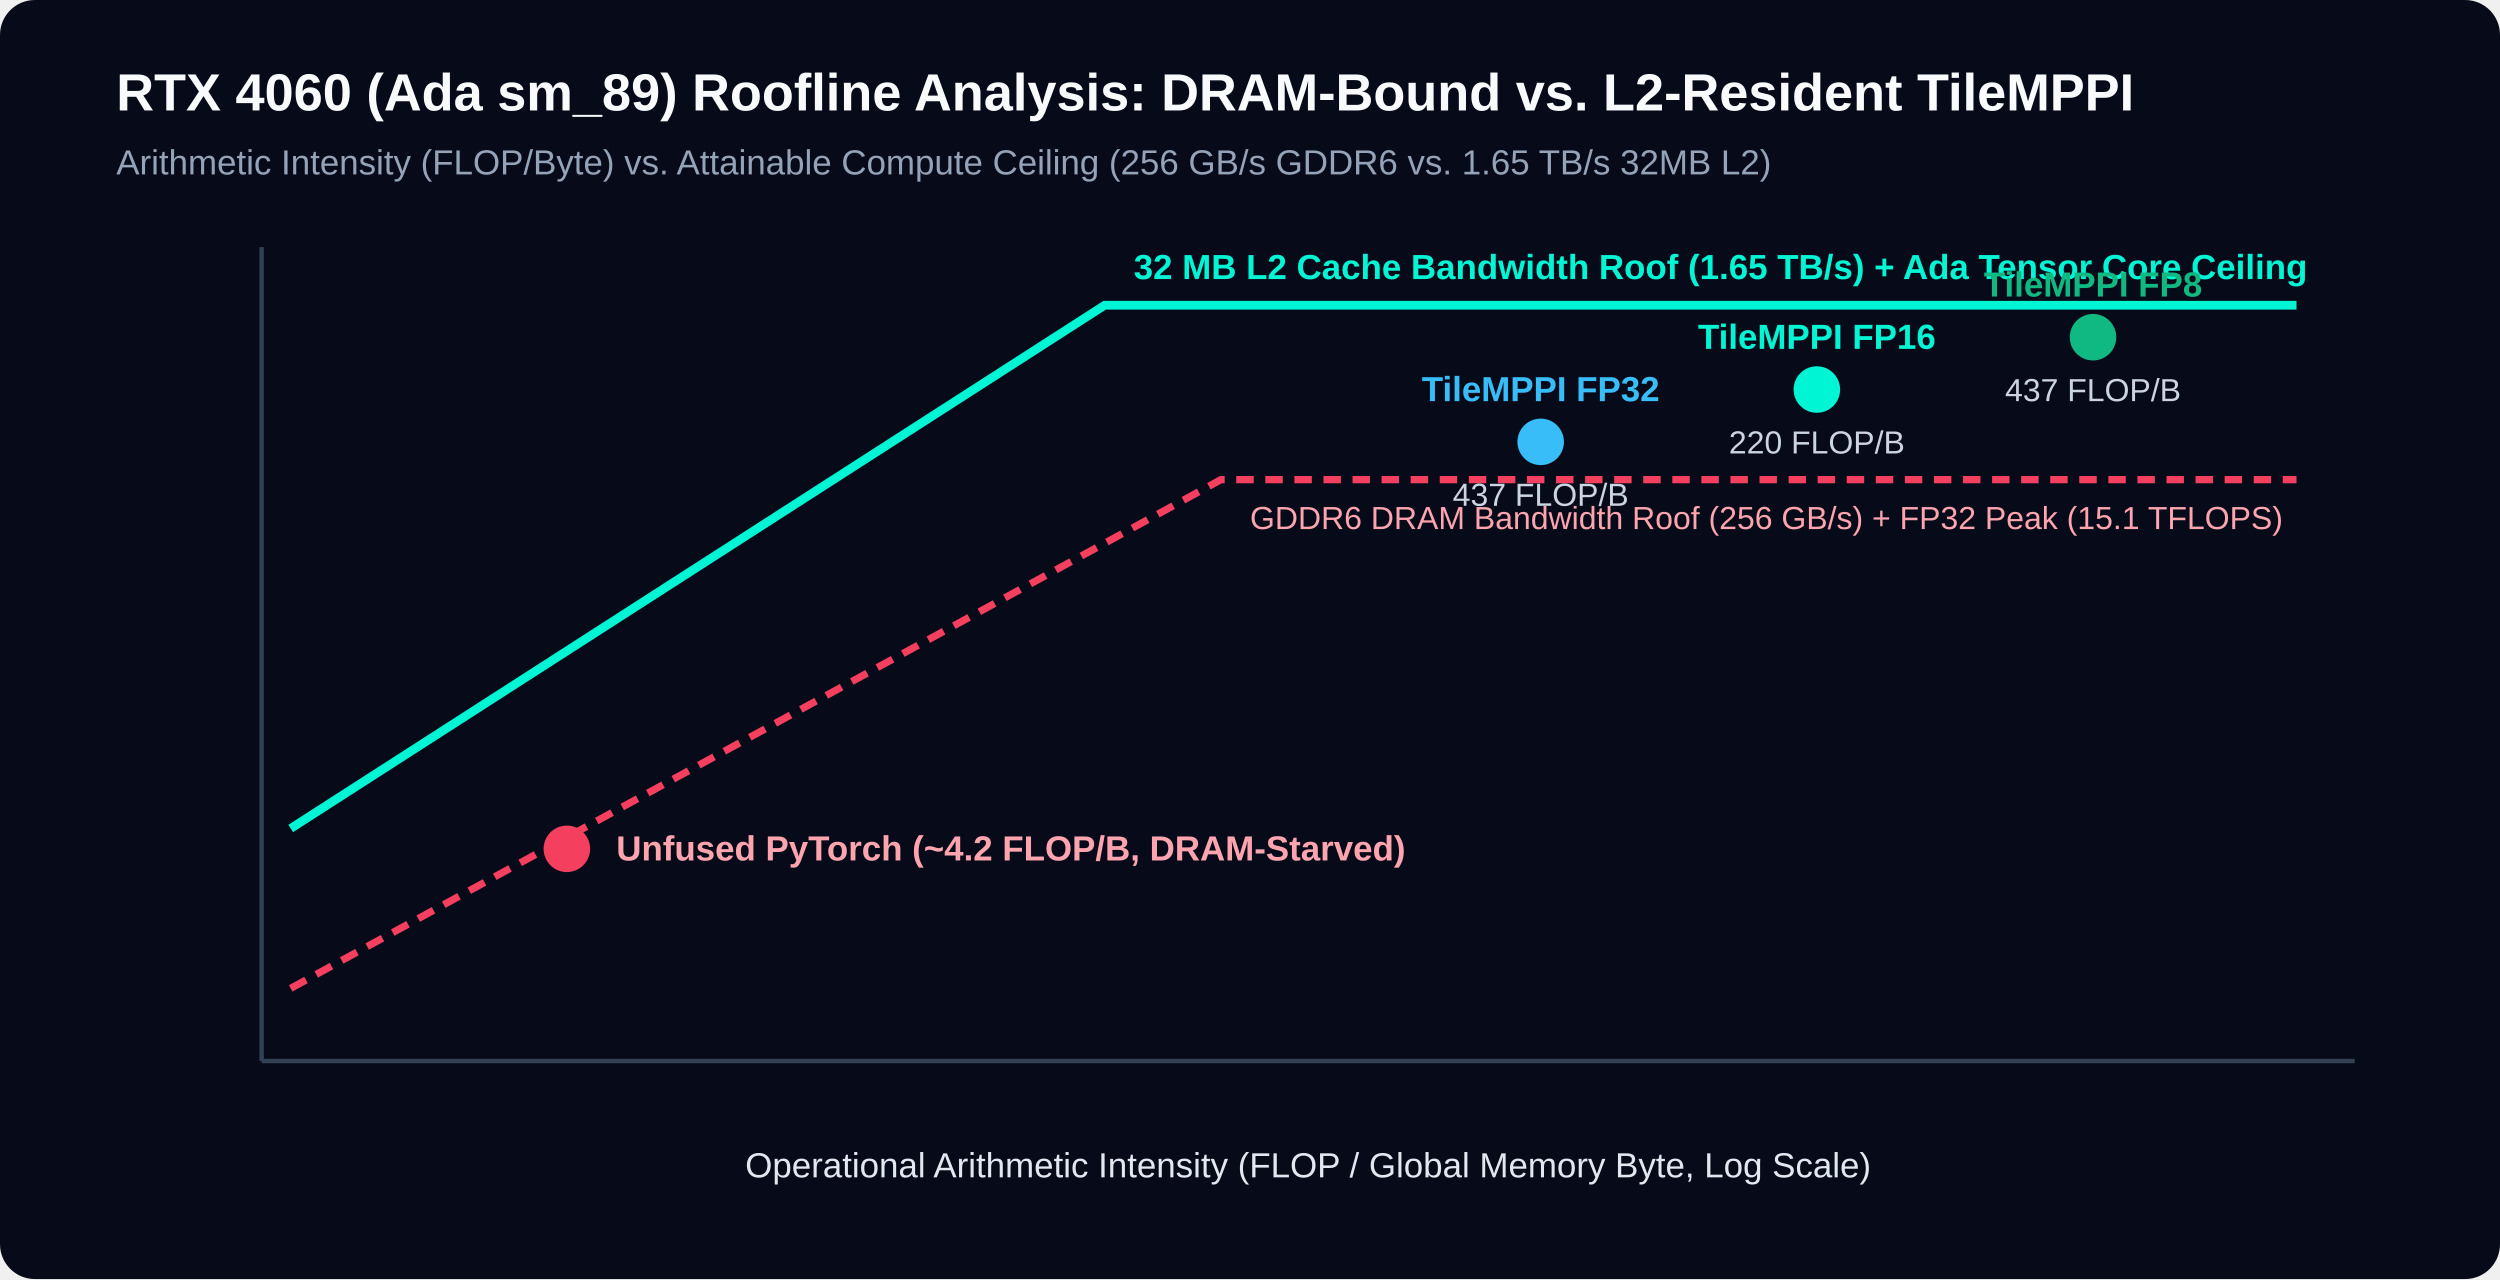
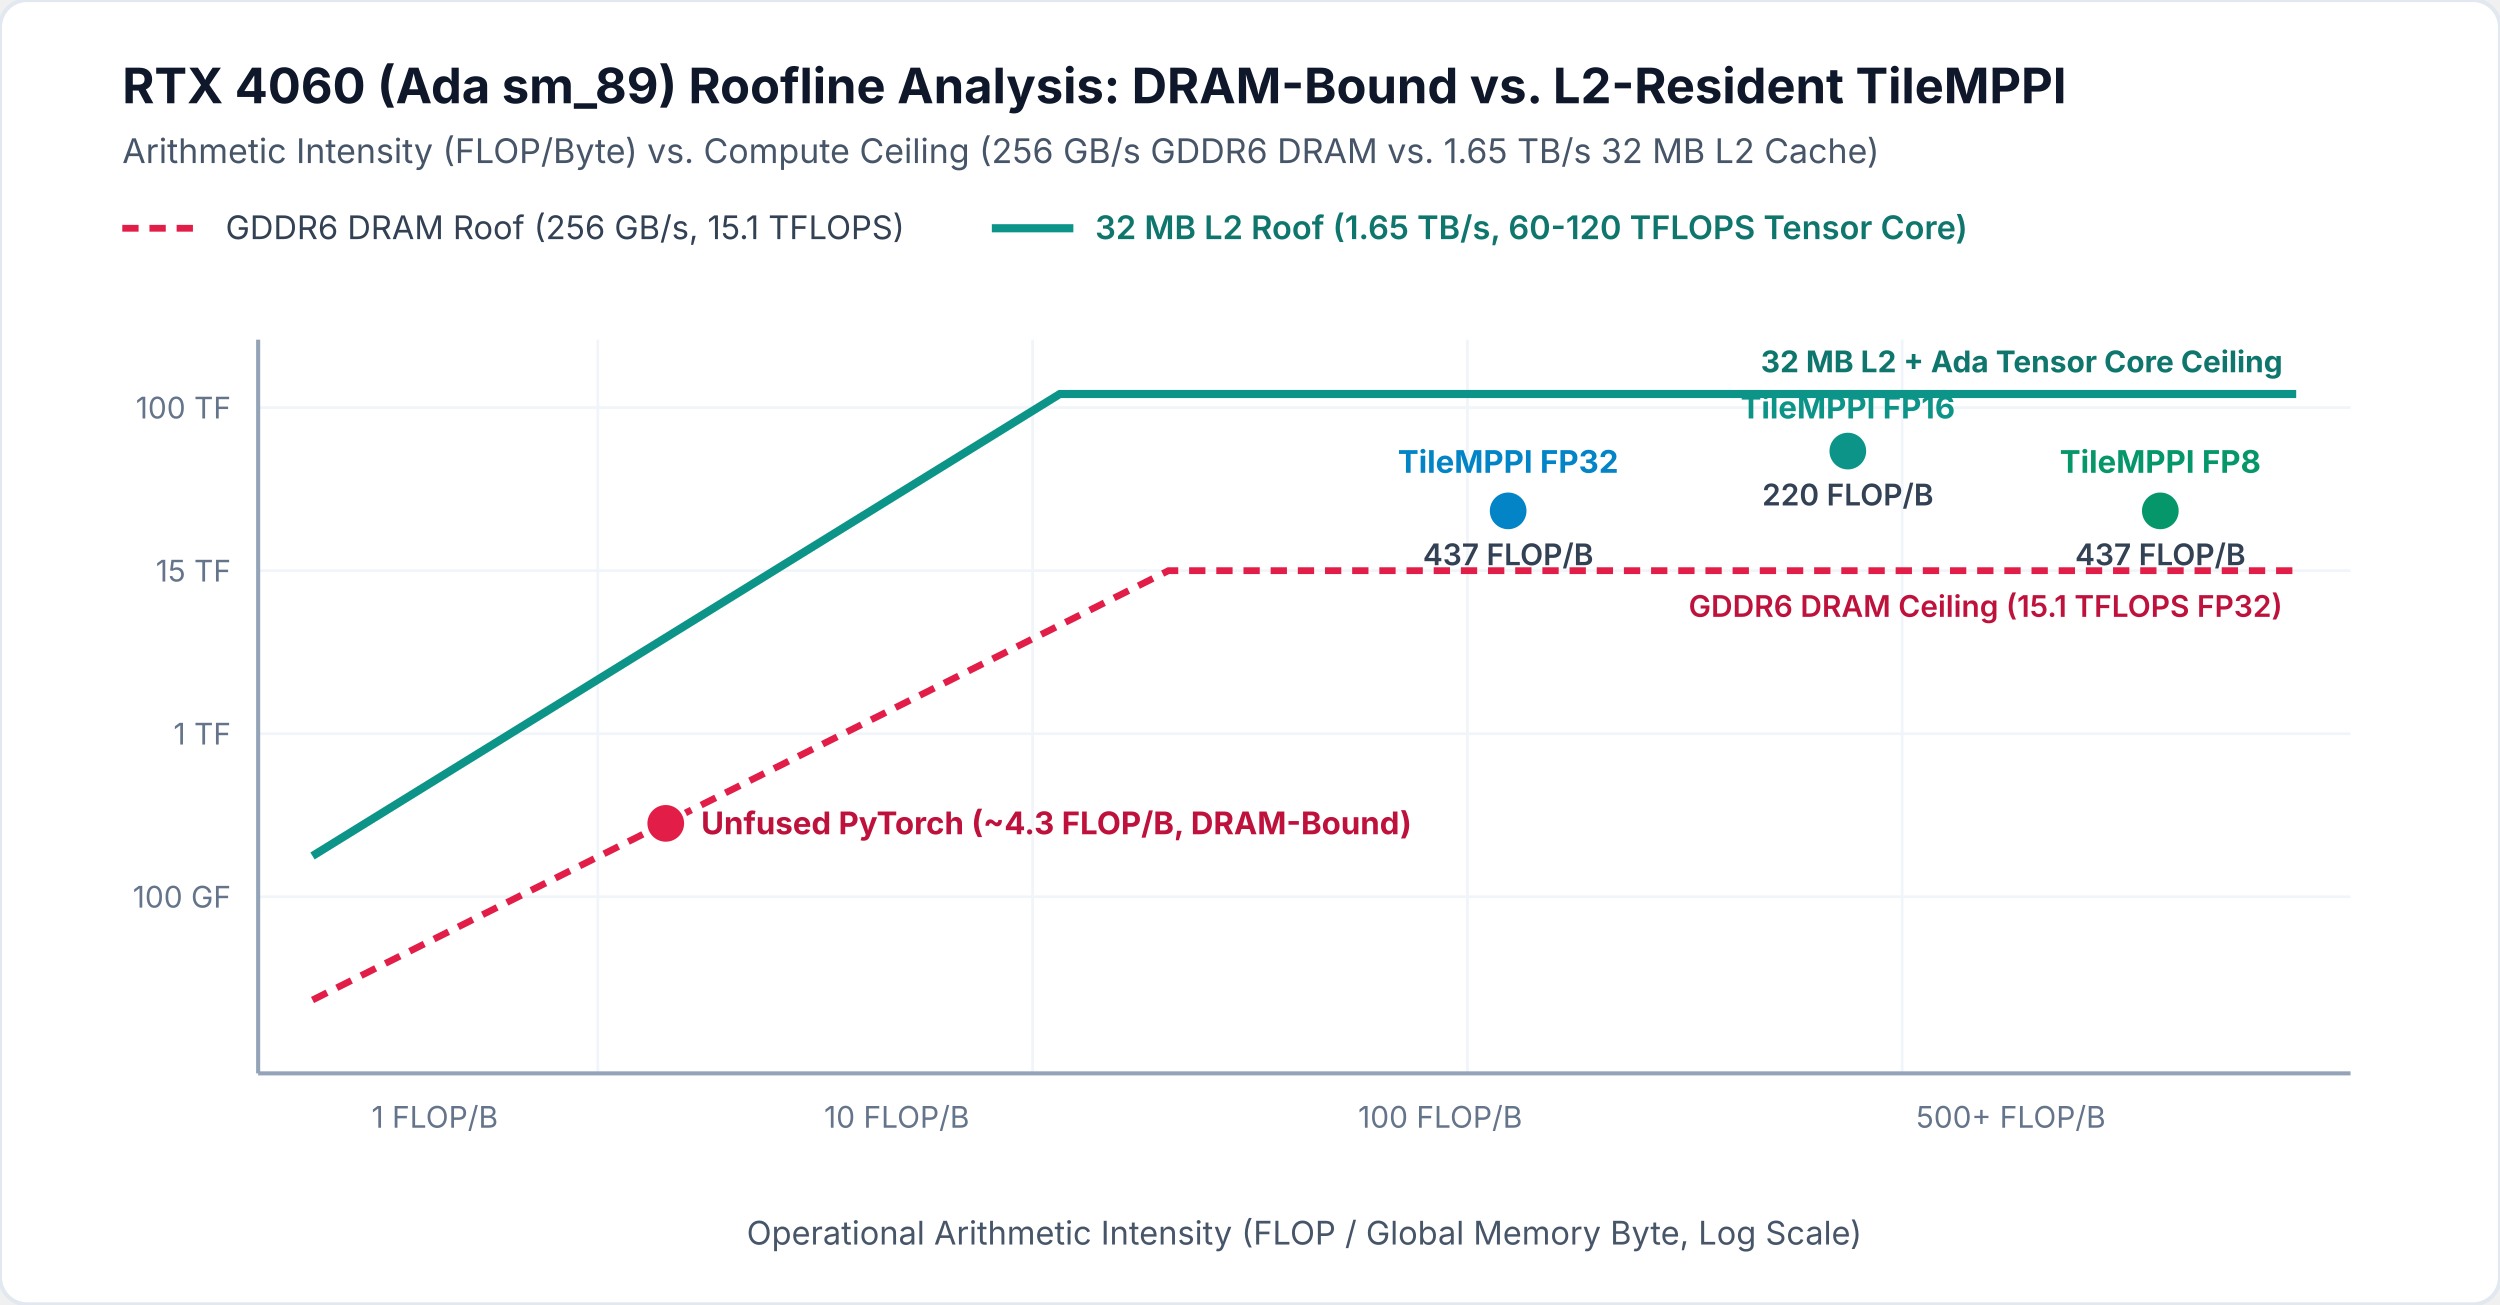
- <svg xmlns="http://www.w3.org/2000/svg" viewBox="0 0 860 440" width="860" height="440">
-   <rect width="100%" height="100%" fill="#070b19" rx="12" />
-   <text x="40" y="38" fill="#f8fafc" font-family="Segoe UI, Arial, sans-serif" font-size="18" font-weight="bold">RTX 4060 (Ada sm_89) Roofline Analysis: DRAM-Bound vs. L2-Resident TileMPPI</text>
-   <text x="40" y="60" fill="#94a3b8" font-family="Segoe UI, Arial, sans-serif" font-size="12">Arithmetic Intensity (FLOP/Byte) vs. Attainable Compute Ceiling (256 GB/s GDDR6 vs. 1.65 TB/s 32MB L2)</text>
-   <line x1="90" y1="365" x2="810" y2="365" stroke="#334155" stroke-width="1.5" />
-   <line x1="90" y1="85" x2="90" y2="365" stroke="#334155" stroke-width="1.5" />
-   <polyline fill="none" stroke="#f43f5e" stroke-width="2.5" stroke-dasharray="6,4" points="100,340 420,165 790,165" />
-   <text x="430" y="182" fill="#fda4af" font-family="Segoe UI, Arial, sans-serif" font-size="11">GDDR6 DRAM Bandwidth Roof (256 GB/s) + FP32 Peak (15.1 TFLOPS)</text>
-   <polyline fill="none" stroke="#00f5d4" stroke-width="3" points="100,285 380,105 790,105" />
-   <text x="390" y="96" fill="#00f5d4" font-family="Segoe UI, Arial, sans-serif" font-size="12" font-weight="bold">32 MB L2 Cache Bandwidth Roof (1.65 TB/s) + Ada Tensor Core Ceiling</text>
-   <circle cx="195" cy="292" r="8" fill="#f43f5e" />
-   <text x="212" y="296" fill="#fda4af" font-family="Segoe UI, Arial, sans-serif" font-size="12" font-weight="bold">Unfused PyTorch (~4.2 FLOP/B, DRAM-Starved)</text>
-   <circle cx="530.0" cy="152.0" r="8" fill="#38bdf8" />
-   <text x="530.0" y="138.0" fill="#38bdf8" font-family="Segoe UI, Arial, sans-serif" font-size="12" font-weight="bold" text-anchor="middle">TileMPPI FP32</text>
-   <text x="530.0" y="174.0" fill="#cbd5e1" font-family="Segoe UI, Arial, sans-serif" font-size="11" text-anchor="middle">437 FLOP/B</text>
-   <circle cx="625.0" cy="134.0" r="8" fill="#00f5d4" />
-   <text x="625.0" y="120.0" fill="#00f5d4" font-family="Segoe UI, Arial, sans-serif" font-size="12" font-weight="bold" text-anchor="middle">TileMPPI FP16</text>
-   <text x="625.0" y="156.0" fill="#cbd5e1" font-family="Segoe UI, Arial, sans-serif" font-size="11" text-anchor="middle">220 FLOP/B</text>
-   <circle cx="720.0" cy="116.0" r="8" fill="#10b981" />
-   <text x="720.0" y="102.0" fill="#10b981" font-family="Segoe UI, Arial, sans-serif" font-size="12" font-weight="bold" text-anchor="middle">TileMPPI FP8</text>
-   <text x="720.0" y="138.0" fill="#cbd5e1" font-family="Segoe UI, Arial, sans-serif" font-size="11" text-anchor="middle">437 FLOP/B</text>
-   <text x="450" y="405" fill="#e2e8f0" font-family="Segoe UI, Arial, sans-serif" font-size="12" text-anchor="middle">Operational Arithmetic Intensity (FLOP / Global Memory Byte, Log Scale)</text>
+ <svg xmlns="http://www.w3.org/2000/svg" viewBox="0 0 920 480" width="920" height="480">
+   <rect width="100%" height="100%" fill="#ffffff" rx="10" stroke="#e2e8f0" stroke-width="1.5" />
+   <text x="45" y="38" fill="#0f172a" font-family="Inter, -apple-system, BlinkMacSystemFont, Segoe UI, Helvetica, Arial, sans-serif" font-size="18" font-weight="700">RTX 4060 (Ada sm_89) Roofline Analysis: DRAM-Bound vs. L2-Resident TileMPPI</text>
+   <text x="45" y="60" fill="#475569" font-family="Inter, -apple-system, BlinkMacSystemFont, Segoe UI, Helvetica, Arial, sans-serif" font-size="12.5">Arithmetic Intensity (FLOP/Byte) vs. Compute Ceiling (256 GB/s GDDR6 DRAM vs. 1.65 TB/s 32 MB L2 Cache)</text>
+   <line x1="45" y1="84" x2="75" y2="84" stroke="#e11d48" stroke-width="2.5" stroke-dasharray="6,4" />
+   <text x="83" y="88" fill="#334155" font-family="Inter, -apple-system, BlinkMacSystemFont, Segoe UI, Helvetica, Arial, sans-serif" font-size="12">GDDR6 DRAM Roof (256 GB/s, 15.1 TFLOPS)</text>
+   <line x1="365" y1="84" x2="395" y2="84" stroke="#0d9488" stroke-width="3" />
+   <text x="403" y="88" fill="#0f766e" font-family="Inter, -apple-system, BlinkMacSystemFont, Segoe UI, Helvetica, Arial, sans-serif" font-size="12" font-weight="600">32 MB L2 Roof (1.65 TB/s, 60-120 TFLOPS Tensor Core)</text>
+   <line x1="95.0" y1="150" x2="865.0" y2="150" stroke="#f1f5f9" stroke-width="1" />
+   <line x1="95.0" y1="210" x2="865.0" y2="210" stroke="#f1f5f9" stroke-width="1" />
+   <line x1="95.0" y1="270" x2="865.0" y2="270" stroke="#f1f5f9" stroke-width="1" />
+   <line x1="95.0" y1="330" x2="865.0" y2="330" stroke="#f1f5f9" stroke-width="1" />
+   <line x1="220" y1="125.0" x2="220" y2="395.0" stroke="#f1f5f9" stroke-width="1" />
+   <line x1="380" y1="125.0" x2="380" y2="395.0" stroke="#f1f5f9" stroke-width="1" />
+   <line x1="540" y1="125.0" x2="540" y2="395.0" stroke="#f1f5f9" stroke-width="1" />
+   <line x1="700" y1="125.0" x2="700" y2="395.0" stroke="#f1f5f9" stroke-width="1" />
+   <line x1="95.0" y1="395.0" x2="865.0" y2="395.0" stroke="#94a3b8" stroke-width="1.5" />
+   <line x1="95.0" y1="125.0" x2="95.0" y2="395.0" stroke="#94a3b8" stroke-width="1.5" />
+   <text x="85.0" y="154" fill="#64748b" font-family="Inter, -apple-system, BlinkMacSystemFont, Segoe UI, Helvetica, Arial, sans-serif" font-size="11" text-anchor="end">100 TF</text>
+   <text x="85.0" y="214" fill="#64748b" font-family="Inter, -apple-system, BlinkMacSystemFont, Segoe UI, Helvetica, Arial, sans-serif" font-size="11" text-anchor="end">15 TF</text>
+   <text x="85.0" y="274" fill="#64748b" font-family="Inter, -apple-system, BlinkMacSystemFont, Segoe UI, Helvetica, Arial, sans-serif" font-size="11" text-anchor="end">1 TF</text>
+   <text x="85.0" y="334" fill="#64748b" font-family="Inter, -apple-system, BlinkMacSystemFont, Segoe UI, Helvetica, Arial, sans-serif" font-size="11" text-anchor="end">100 GF</text>
+   <text x="160" y="415.0" fill="#64748b" font-family="Inter, -apple-system, BlinkMacSystemFont, Segoe UI, Helvetica, Arial, sans-serif" font-size="11" text-anchor="middle">1 FLOP/B</text>
+   <text x="330" y="415.0" fill="#64748b" font-family="Inter, -apple-system, BlinkMacSystemFont, Segoe UI, Helvetica, Arial, sans-serif" font-size="11" text-anchor="middle">10 FLOP/B</text>
+   <text x="530" y="415.0" fill="#64748b" font-family="Inter, -apple-system, BlinkMacSystemFont, Segoe UI, Helvetica, Arial, sans-serif" font-size="11" text-anchor="middle">100 FLOP/B</text>
+   <text x="740" y="415.0" fill="#64748b" font-family="Inter, -apple-system, BlinkMacSystemFont, Segoe UI, Helvetica, Arial, sans-serif" font-size="11" text-anchor="middle">500+ FLOP/B</text>
+   <polyline fill="none" stroke="#e11d48" stroke-width="2.5" stroke-dasharray="6,4" points="115,368 430,210 845,210" />
+   <text x="840" y="227" fill="#be123c" font-family="Inter, -apple-system, BlinkMacSystemFont, Segoe UI, Helvetica, Arial, sans-serif" font-size="11" font-weight="600" text-anchor="end">GDDR6 DRAM Ceiling (15.1 TFLOPS FP32)</text>
+   <polyline fill="none" stroke="#0d9488" stroke-width="3" points="115,315 390,145 845,145" />
+   <text x="840" y="137" fill="#0f766e" font-family="Inter, -apple-system, BlinkMacSystemFont, Segoe UI, Helvetica, Arial, sans-serif" font-size="11" font-weight="700" text-anchor="end">32 MB L2 + Ada Tensor Core Ceiling</text>
+   <circle cx="245" cy="303" r="7.5" fill="#e11d48" stroke="#ffffff" stroke-width="1.5" />
+   <text x="258" y="307" fill="#be123c" font-family="Inter, -apple-system, BlinkMacSystemFont, Segoe UI, Helvetica, Arial, sans-serif" font-size="11.5" font-weight="700">Unfused PyTorch (~4.3 FLOP/B, DRAM-Bound)</text>
+   <circle cx="555.0" cy="188.0" r="7.5" fill="#0284c7" stroke="#ffffff" stroke-width="1.5" />
+   <text x="555.0" y="174.0" fill="#0284c7" font-family="Inter, -apple-system, BlinkMacSystemFont, Segoe UI, Helvetica, Arial, sans-serif" font-size="11.5" font-weight="700" text-anchor="middle">TileMPPI FP32</text>
+   <text x="555.0" y="208.0" fill="#334155" font-family="Inter, -apple-system, BlinkMacSystemFont, Segoe UI, Helvetica, Arial, sans-serif" font-size="11" font-weight="600" text-anchor="middle">437 FLOP/B</text>
+   <circle cx="680.0" cy="166.0" r="7.5" fill="#0d9488" stroke="#ffffff" stroke-width="1.5" />
+   <text x="680.0" y="154.0" fill="#0d9488" font-family="Inter, -apple-system, BlinkMacSystemFont, Segoe UI, Helvetica, Arial, sans-serif" font-size="11.5" font-weight="700" text-anchor="middle">TileMPPI FP16</text>
+   <text x="680.0" y="186.0" fill="#334155" font-family="Inter, -apple-system, BlinkMacSystemFont, Segoe UI, Helvetica, Arial, sans-serif" font-size="11" font-weight="600" text-anchor="middle">220 FLOP/B</text>
+   <circle cx="795.0" cy="188.0" r="7.5" fill="#059669" stroke="#ffffff" stroke-width="1.5" />
+   <text x="795.0" y="174.0" fill="#059669" font-family="Inter, -apple-system, BlinkMacSystemFont, Segoe UI, Helvetica, Arial, sans-serif" font-size="11.5" font-weight="700" text-anchor="middle">TileMPPI FP8</text>
+   <text x="795.0" y="208.0" fill="#334155" font-family="Inter, -apple-system, BlinkMacSystemFont, Segoe UI, Helvetica, Arial, sans-serif" font-size="11" font-weight="600" text-anchor="middle">437 FLOP/B</text>
+   <text x="480.0" y="458" fill="#475569" font-family="Inter, -apple-system, BlinkMacSystemFont, Segoe UI, Helvetica, Arial, sans-serif" font-size="12" text-anchor="middle">Operational Arithmetic Intensity (FLOP / Global Memory Byte, Log Scale)</text>
</svg>
